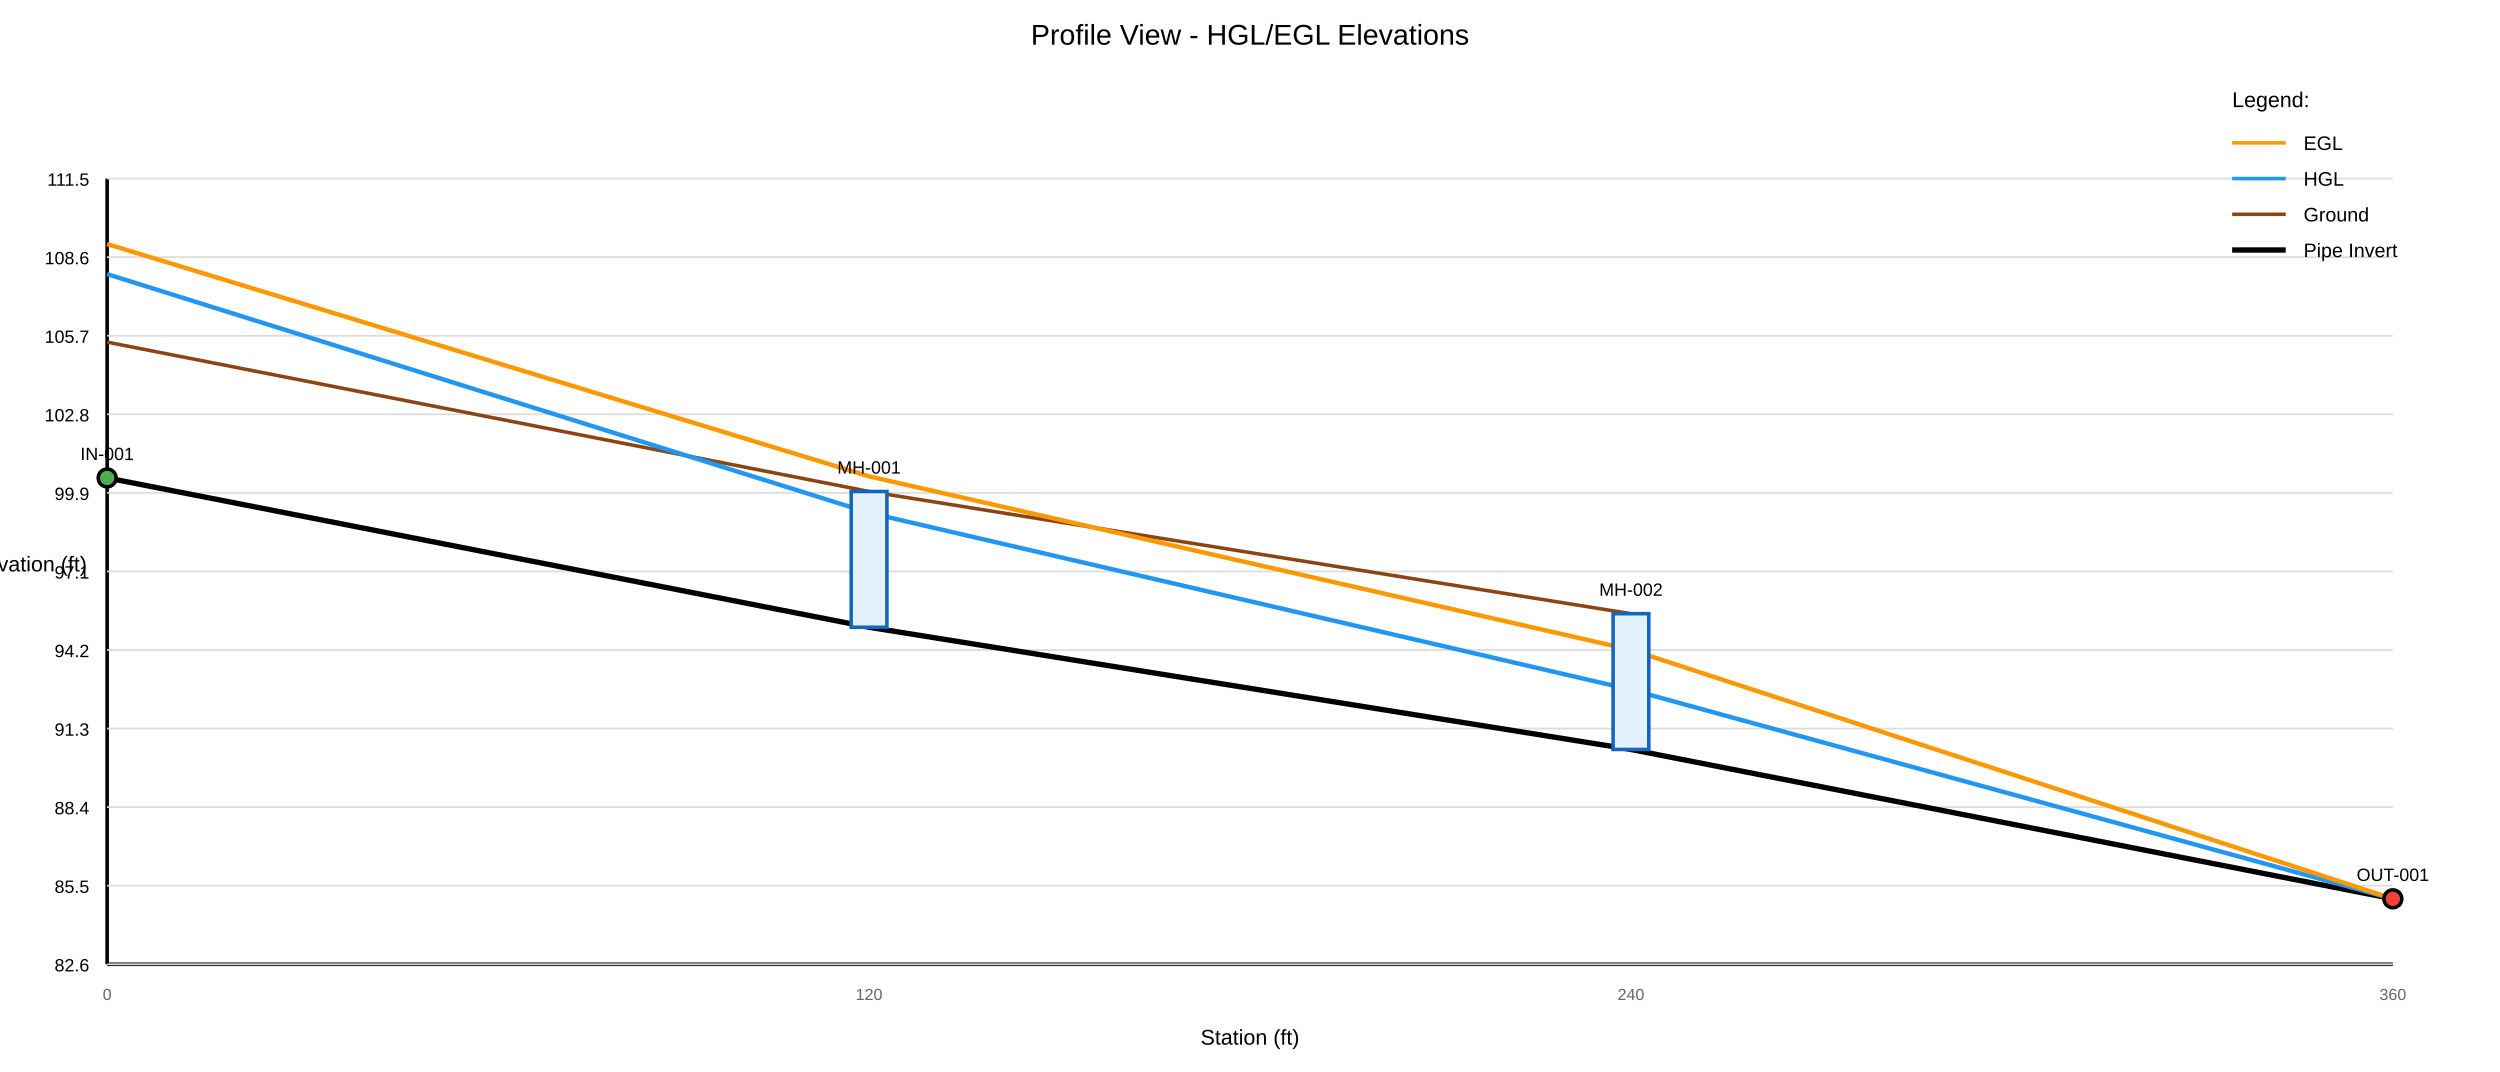
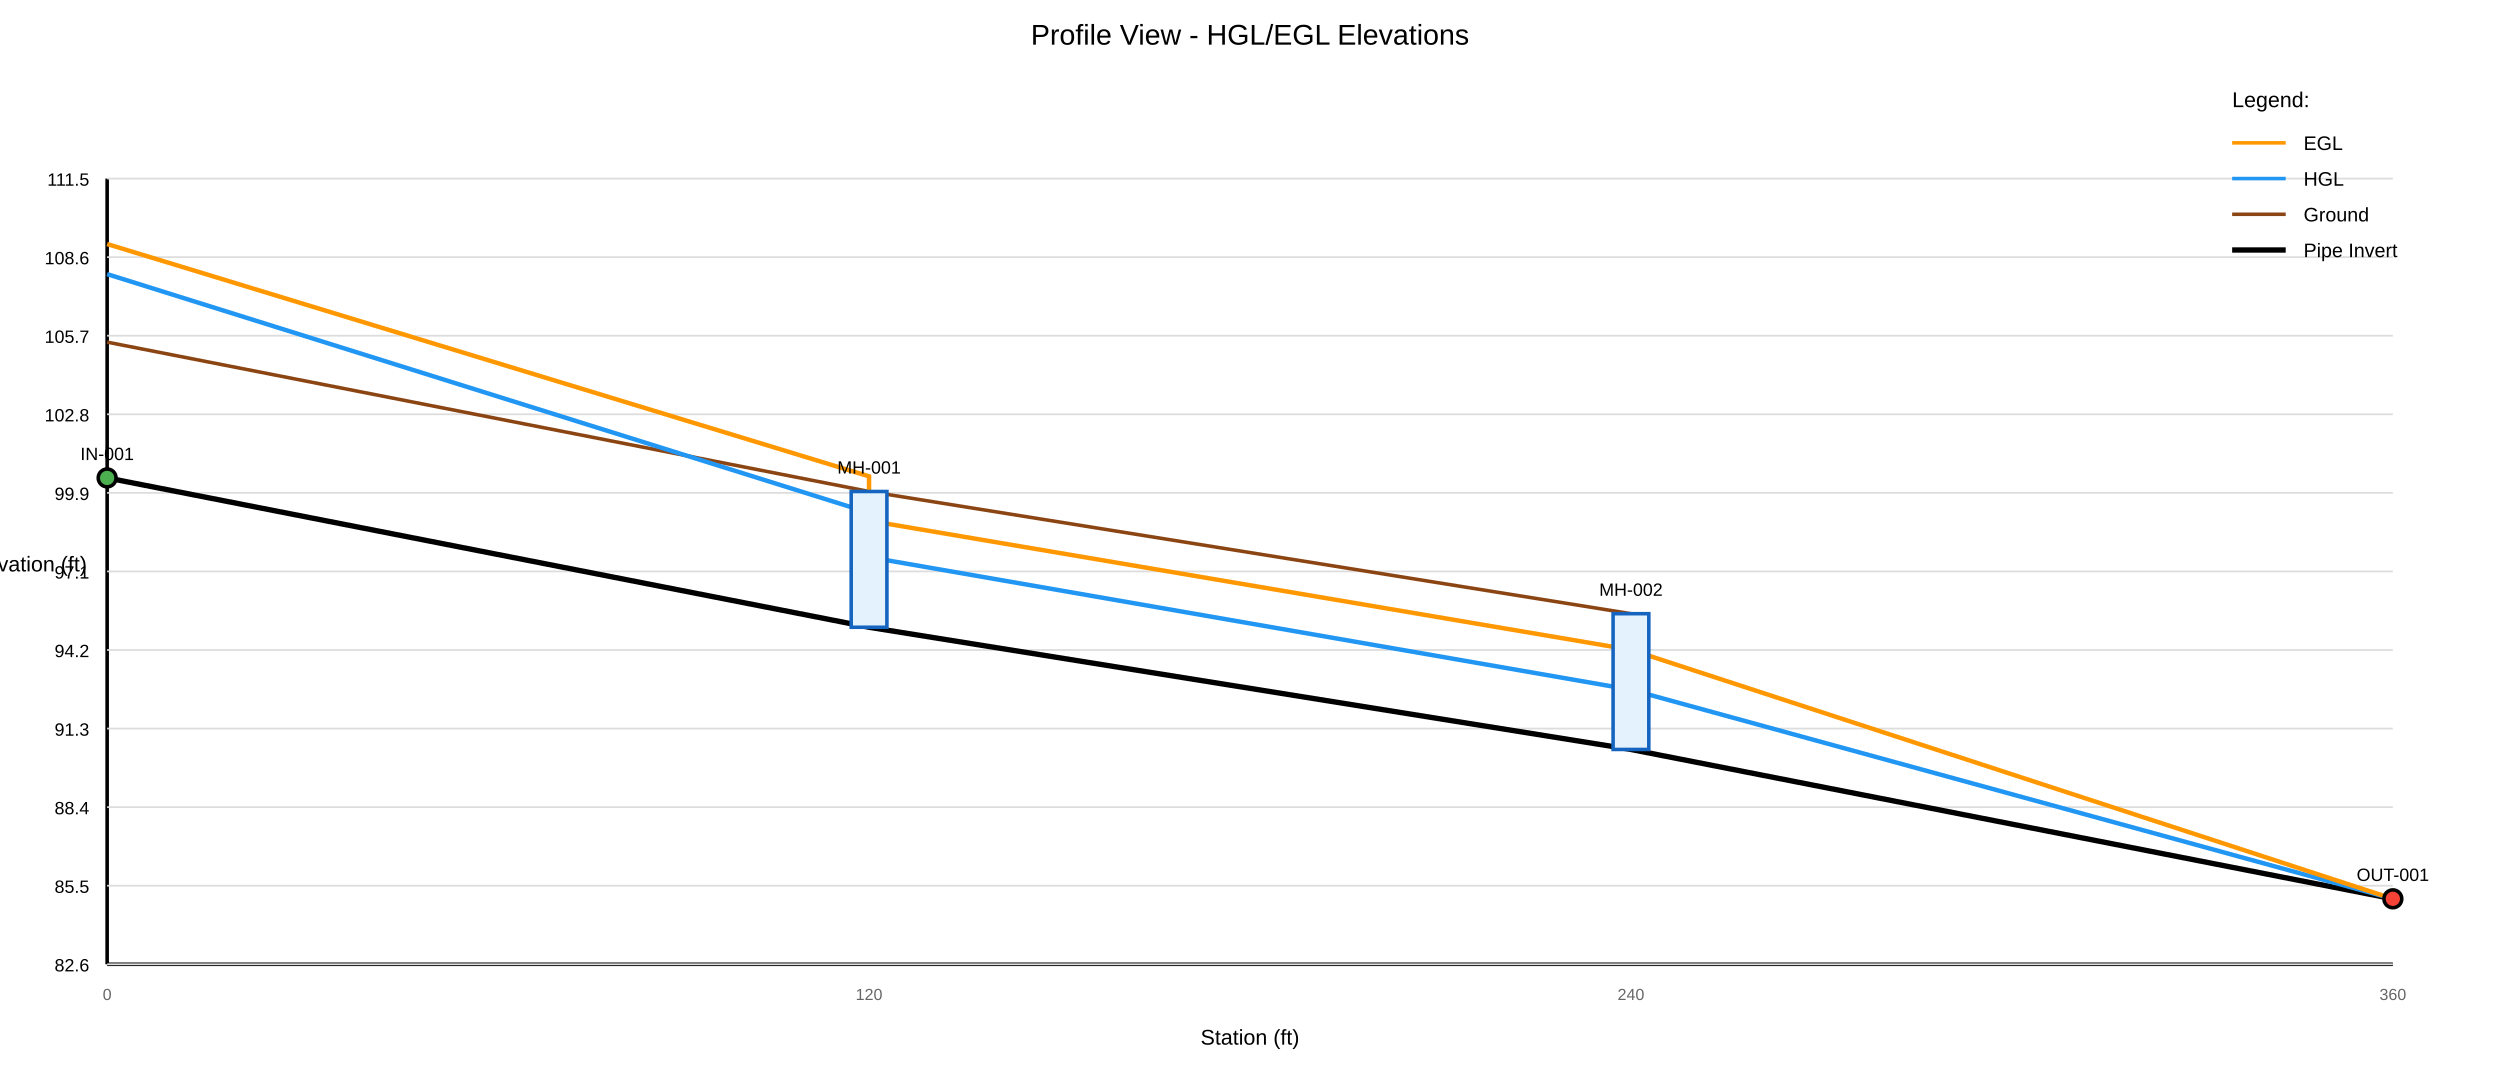
<svg xmlns="http://www.w3.org/2000/svg" width="1400" height="600" viewBox="0 0 1400 600">
  <style>
  .node-label { font: 12px Arial, sans-serif; }
  .inlet { fill: #4CAF50; }
  .junction { fill: #2196F3; }
  .outfall { fill: #F44336; }
  .conduit { stroke: #666; fill: none; }
  .hgl-line { stroke: #2196F3; stroke-width: 2; fill: none; }
  .egl-line { stroke: #FF9800; stroke-width: 2; fill: none; }
  .ground-line { stroke: #8B4513; stroke-width: 2; fill: none; }
  .pipe-line { stroke: #000; stroke-width: 3; fill: none; }
</style>
  <text x="700" y="25" font-size="16" text-anchor="middle" fill="#000" font-family="Arial, sans-serif">Profile View - HGL/EGL Elevations</text>
  <line x1="60" y1="540" x2="1340" y2="540" stroke="#000" stroke-width="2" />
  <line x1="60" y1="540" x2="60" y2="100" stroke="#000" stroke-width="2" />
  <text x="15" y="320" font-size="12" text-anchor="middle" fill="#000" font-family="Arial, sans-serif">Elevation (ft)</text>
  <text x="700" y="585" font-size="12" text-anchor="middle" fill="#000" font-family="Arial, sans-serif">Station (ft)</text>
  <line x1="60" y1="540" x2="1340" y2="540" stroke="#ddd" stroke-width="1" />
  <text x="50" y="544" font-size="10" text-anchor="end" fill="#000" font-family="Arial, sans-serif">82.6</text>
  <line x1="60" y1="496" x2="1340" y2="496" stroke="#ddd" stroke-width="1" />
  <text x="50" y="500" font-size="10" text-anchor="end" fill="#000" font-family="Arial, sans-serif">85.5</text>
  <line x1="60" y1="452" x2="1340" y2="452" stroke="#ddd" stroke-width="1" />
  <text x="50" y="456" font-size="10" text-anchor="end" fill="#000" font-family="Arial, sans-serif">88.4</text>
  <line x1="60" y1="408" x2="1340" y2="408" stroke="#ddd" stroke-width="1" />
  <text x="50" y="412" font-size="10" text-anchor="end" fill="#000" font-family="Arial, sans-serif">91.3</text>
  <line x1="60" y1="364" x2="1340" y2="364" stroke="#ddd" stroke-width="1" />
  <text x="50" y="368" font-size="10" text-anchor="end" fill="#000" font-family="Arial, sans-serif">94.2</text>
  <line x1="60" y1="320" x2="1340" y2="320" stroke="#ddd" stroke-width="1" />
  <text x="50" y="324" font-size="10" text-anchor="end" fill="#000" font-family="Arial, sans-serif">97.1</text>
  <line x1="60" y1="276" x2="1340" y2="276" stroke="#ddd" stroke-width="1" />
  <text x="50" y="280" font-size="10" text-anchor="end" fill="#000" font-family="Arial, sans-serif">99.9</text>
  <line x1="60" y1="232" x2="1340" y2="232" stroke="#ddd" stroke-width="1" />
  <text x="50" y="236" font-size="10" text-anchor="end" fill="#000" font-family="Arial, sans-serif">102.8</text>
  <line x1="60" y1="188" x2="1340" y2="188" stroke="#ddd" stroke-width="1" />
  <text x="50" y="192" font-size="10" text-anchor="end" fill="#000" font-family="Arial, sans-serif">105.7</text>
  <line x1="60" y1="144" x2="1340" y2="144" stroke="#ddd" stroke-width="1" />
  <text x="50" y="148" font-size="10" text-anchor="end" fill="#000" font-family="Arial, sans-serif">108.6</text>
  <line x1="60" y1="100" x2="1340" y2="100" stroke="#ddd" stroke-width="1" />
  <text x="50" y="104" font-size="10" text-anchor="end" fill="#000" font-family="Arial, sans-serif">111.5</text>
  <polyline points="60,267.635 486.667,351.27 913.333,419.699 1340,503.333" fill="none" stroke="#000" stroke-width="3" />
  <polyline points="60,191.604 486.667,275.238 913.333,343.667" fill="none" stroke="#8B4513" stroke-width="2" />
-   <polyline points="60,153.512 486.667,287.17 913.333,386.245 1340,503.333" fill="none" stroke="#2196F3" stroke-width="2.5" />
-   <polyline points="60,136.667 486.667,266.757 913.333,363.92 1340,503.333" fill="none" stroke="#FF9800" stroke-width="2.5" />
+   <polyline points="60,153.512 486.667,287.17 486.667,312.008 913.333,386.245 1340,503.333" fill="none" stroke="#2196F3" stroke-width="2.5" />
+   <polyline points="60,136.667 486.667,266.757 486.667,291.596 913.333,363.92 1340,503.333" fill="none" stroke="#FF9800" stroke-width="2.5" />
  <circle cx="60" cy="267.635" r="5" fill="#4CAF50" stroke="#000" stroke-width="2" />
  <text x="60" y="257.635" font-size="10" text-anchor="middle" fill="#000" font-family="Arial, sans-serif">IN-001</text>
  <text x="60" y="560" font-size="9" text-anchor="middle" fill="#666" font-family="Arial, sans-serif">0</text>
  <rect x="476.667" y="275.238" width="20" height="76.032" fill="#E3F2FD" stroke="#1565C0" stroke-width="2" />
  <text x="486.667" y="265.238" font-size="10" text-anchor="middle" fill="#000" font-family="Arial, sans-serif">MH-001</text>
  <text x="486.667" y="560" font-size="9" text-anchor="middle" fill="#666" font-family="Arial, sans-serif">120</text>
  <rect x="903.333" y="343.667" width="20" height="76.032" fill="#E3F2FD" stroke="#1565C0" stroke-width="2" />
  <text x="913.333" y="333.667" font-size="10" text-anchor="middle" fill="#000" font-family="Arial, sans-serif">MH-002</text>
  <text x="913.333" y="560" font-size="9" text-anchor="middle" fill="#666" font-family="Arial, sans-serif">240</text>
  <circle cx="1340" cy="503.333" r="5" fill="#F44336" stroke="#000" stroke-width="2" />
  <text x="1340" y="493.333" font-size="10" text-anchor="middle" fill="#000" font-family="Arial, sans-serif">OUT-001</text>
  <text x="1340" y="560" font-size="9" text-anchor="middle" fill="#666" font-family="Arial, sans-serif">360</text>
  <text x="1250" y="60" font-size="12" text-anchor="start" fill="#000" font-family="Arial, sans-serif">Legend:</text>
  <line x1="1250" y1="80" x2="1280" y2="80" stroke="#FF9800" stroke-width="2" />
  <text x="1290" y="84" font-size="11" text-anchor="start" fill="#000" font-family="Arial, sans-serif">EGL</text>
  <line x1="1250" y1="100" x2="1280" y2="100" stroke="#2196F3" stroke-width="2" />
  <text x="1290" y="104" font-size="11" text-anchor="start" fill="#000" font-family="Arial, sans-serif">HGL</text>
  <line x1="1250" y1="120" x2="1280" y2="120" stroke="#8B4513" stroke-width="2" />
  <text x="1290" y="124" font-size="11" text-anchor="start" fill="#000" font-family="Arial, sans-serif">Ground</text>
  <line x1="1250" y1="140" x2="1280" y2="140" stroke="#000" stroke-width="3" />
  <text x="1290" y="144" font-size="11" text-anchor="start" fill="#000" font-family="Arial, sans-serif">Pipe Invert</text>
</svg>
